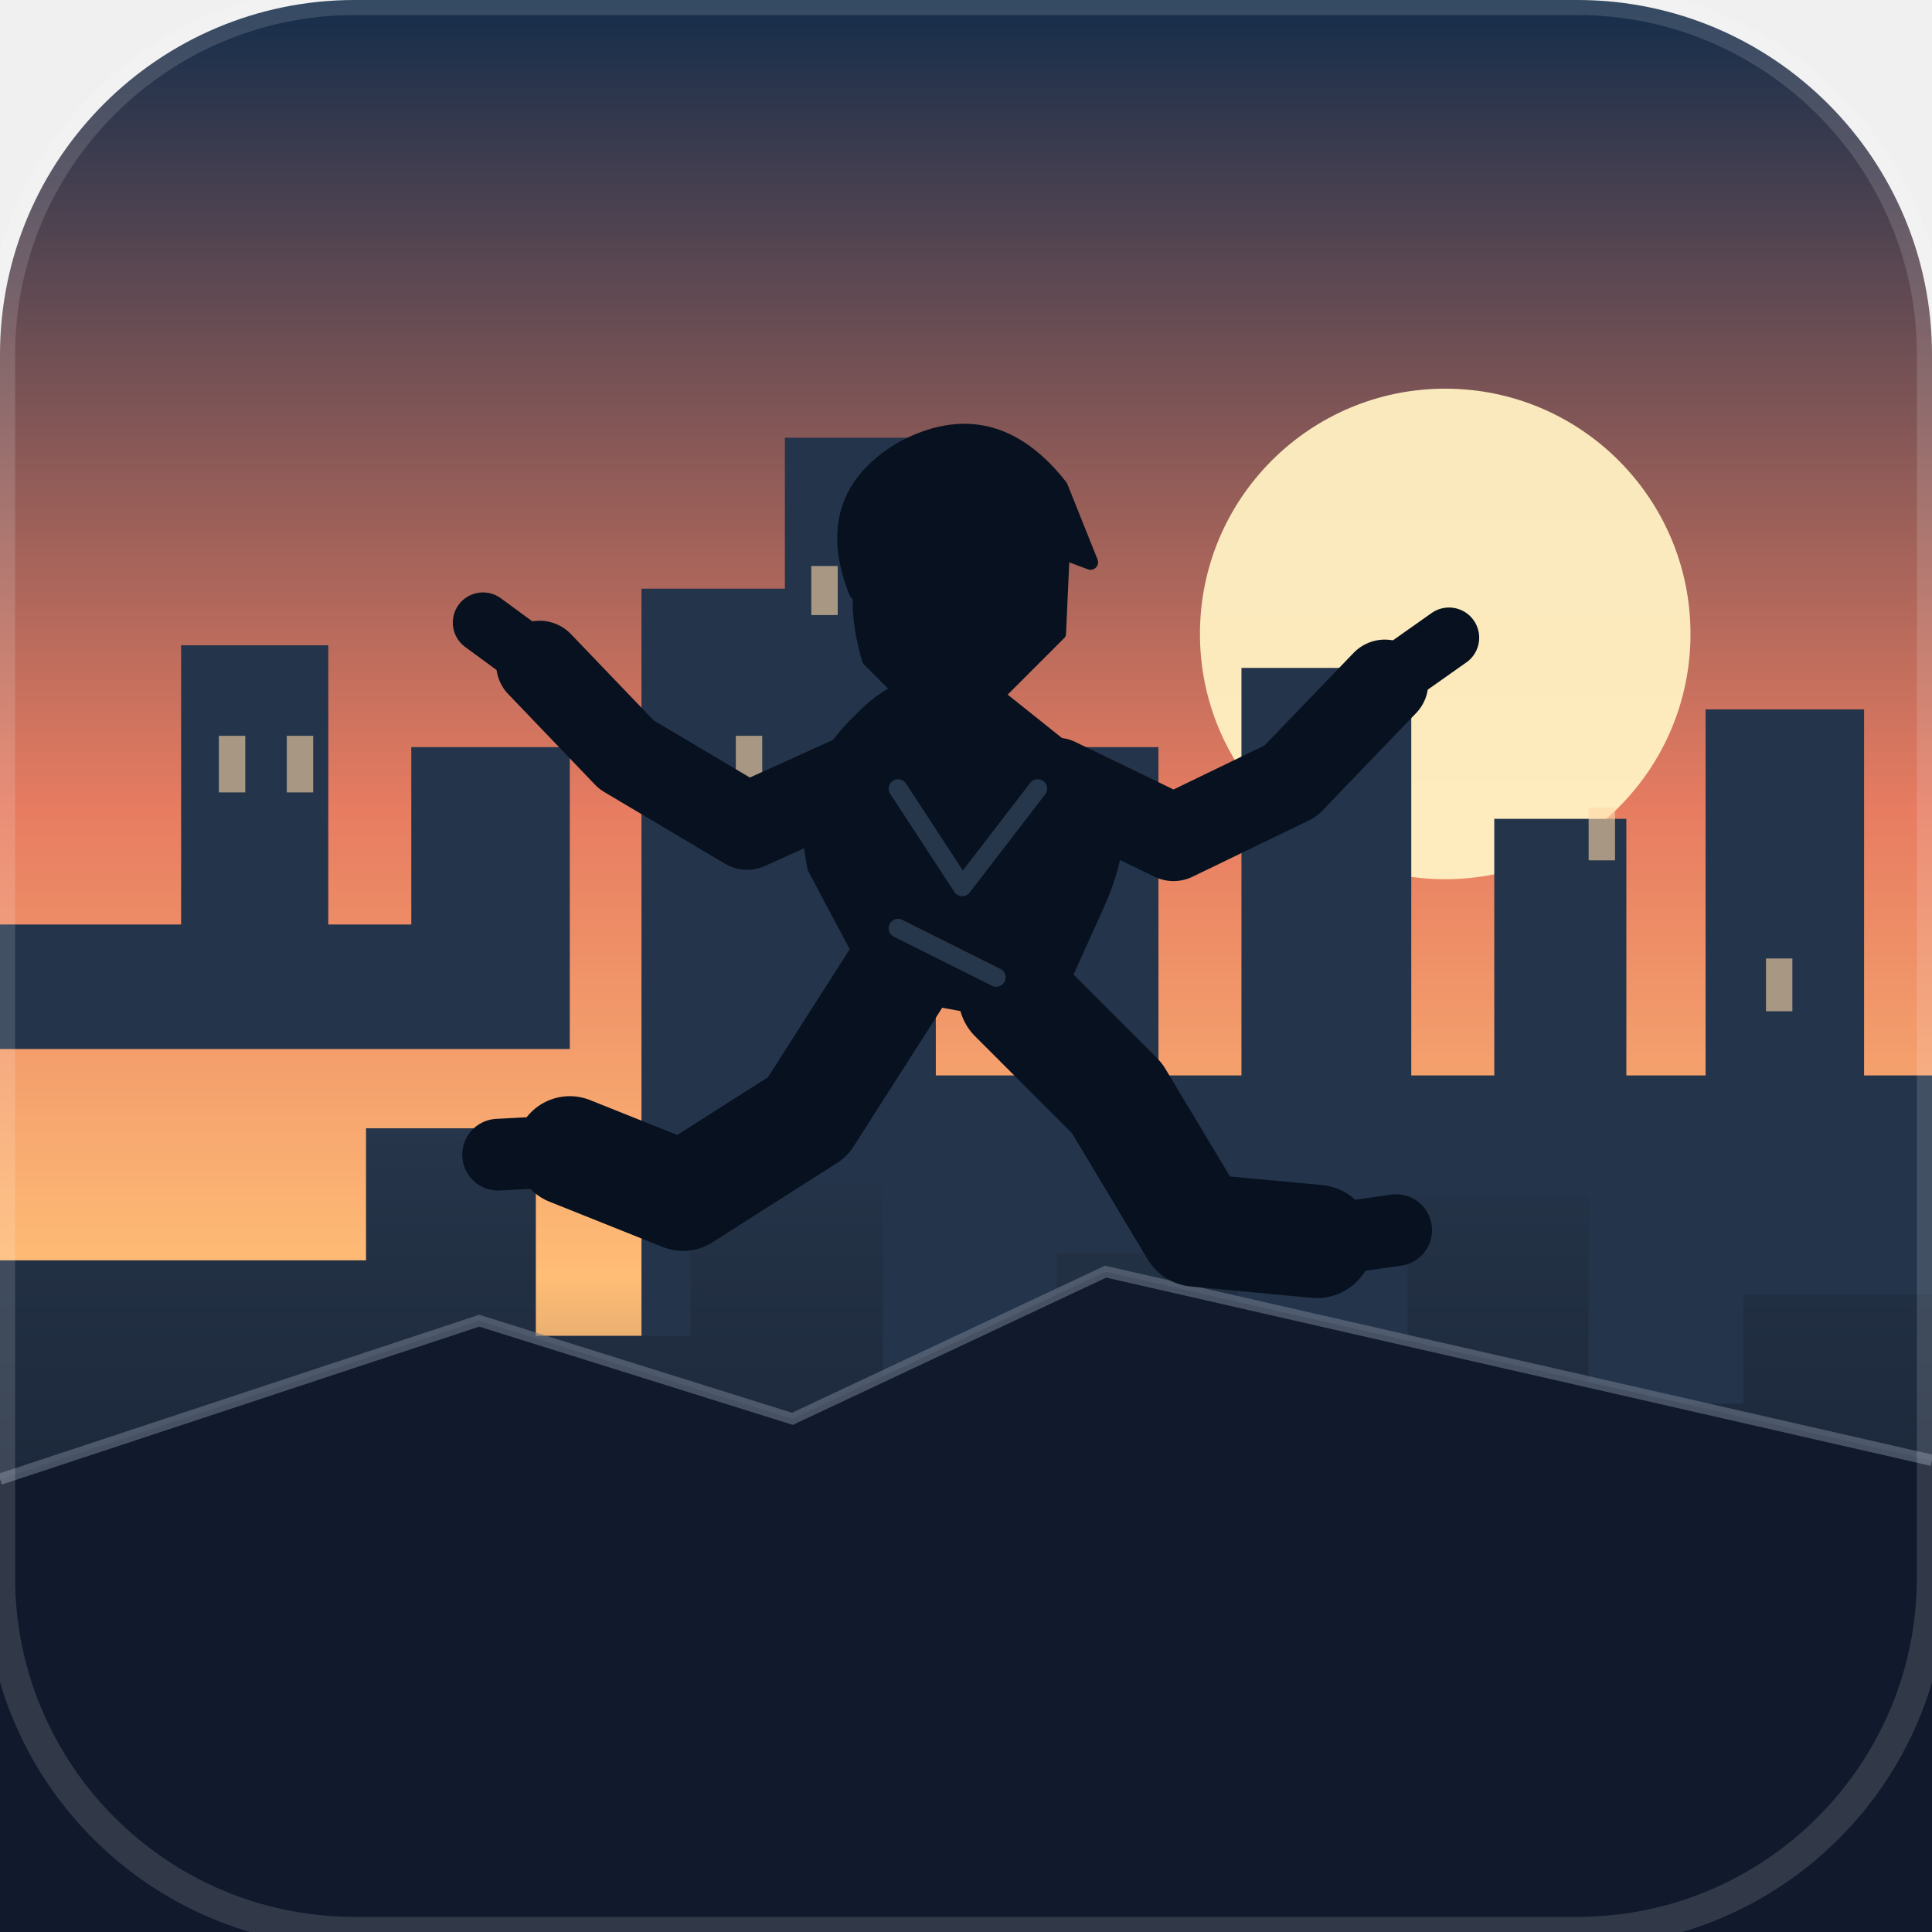
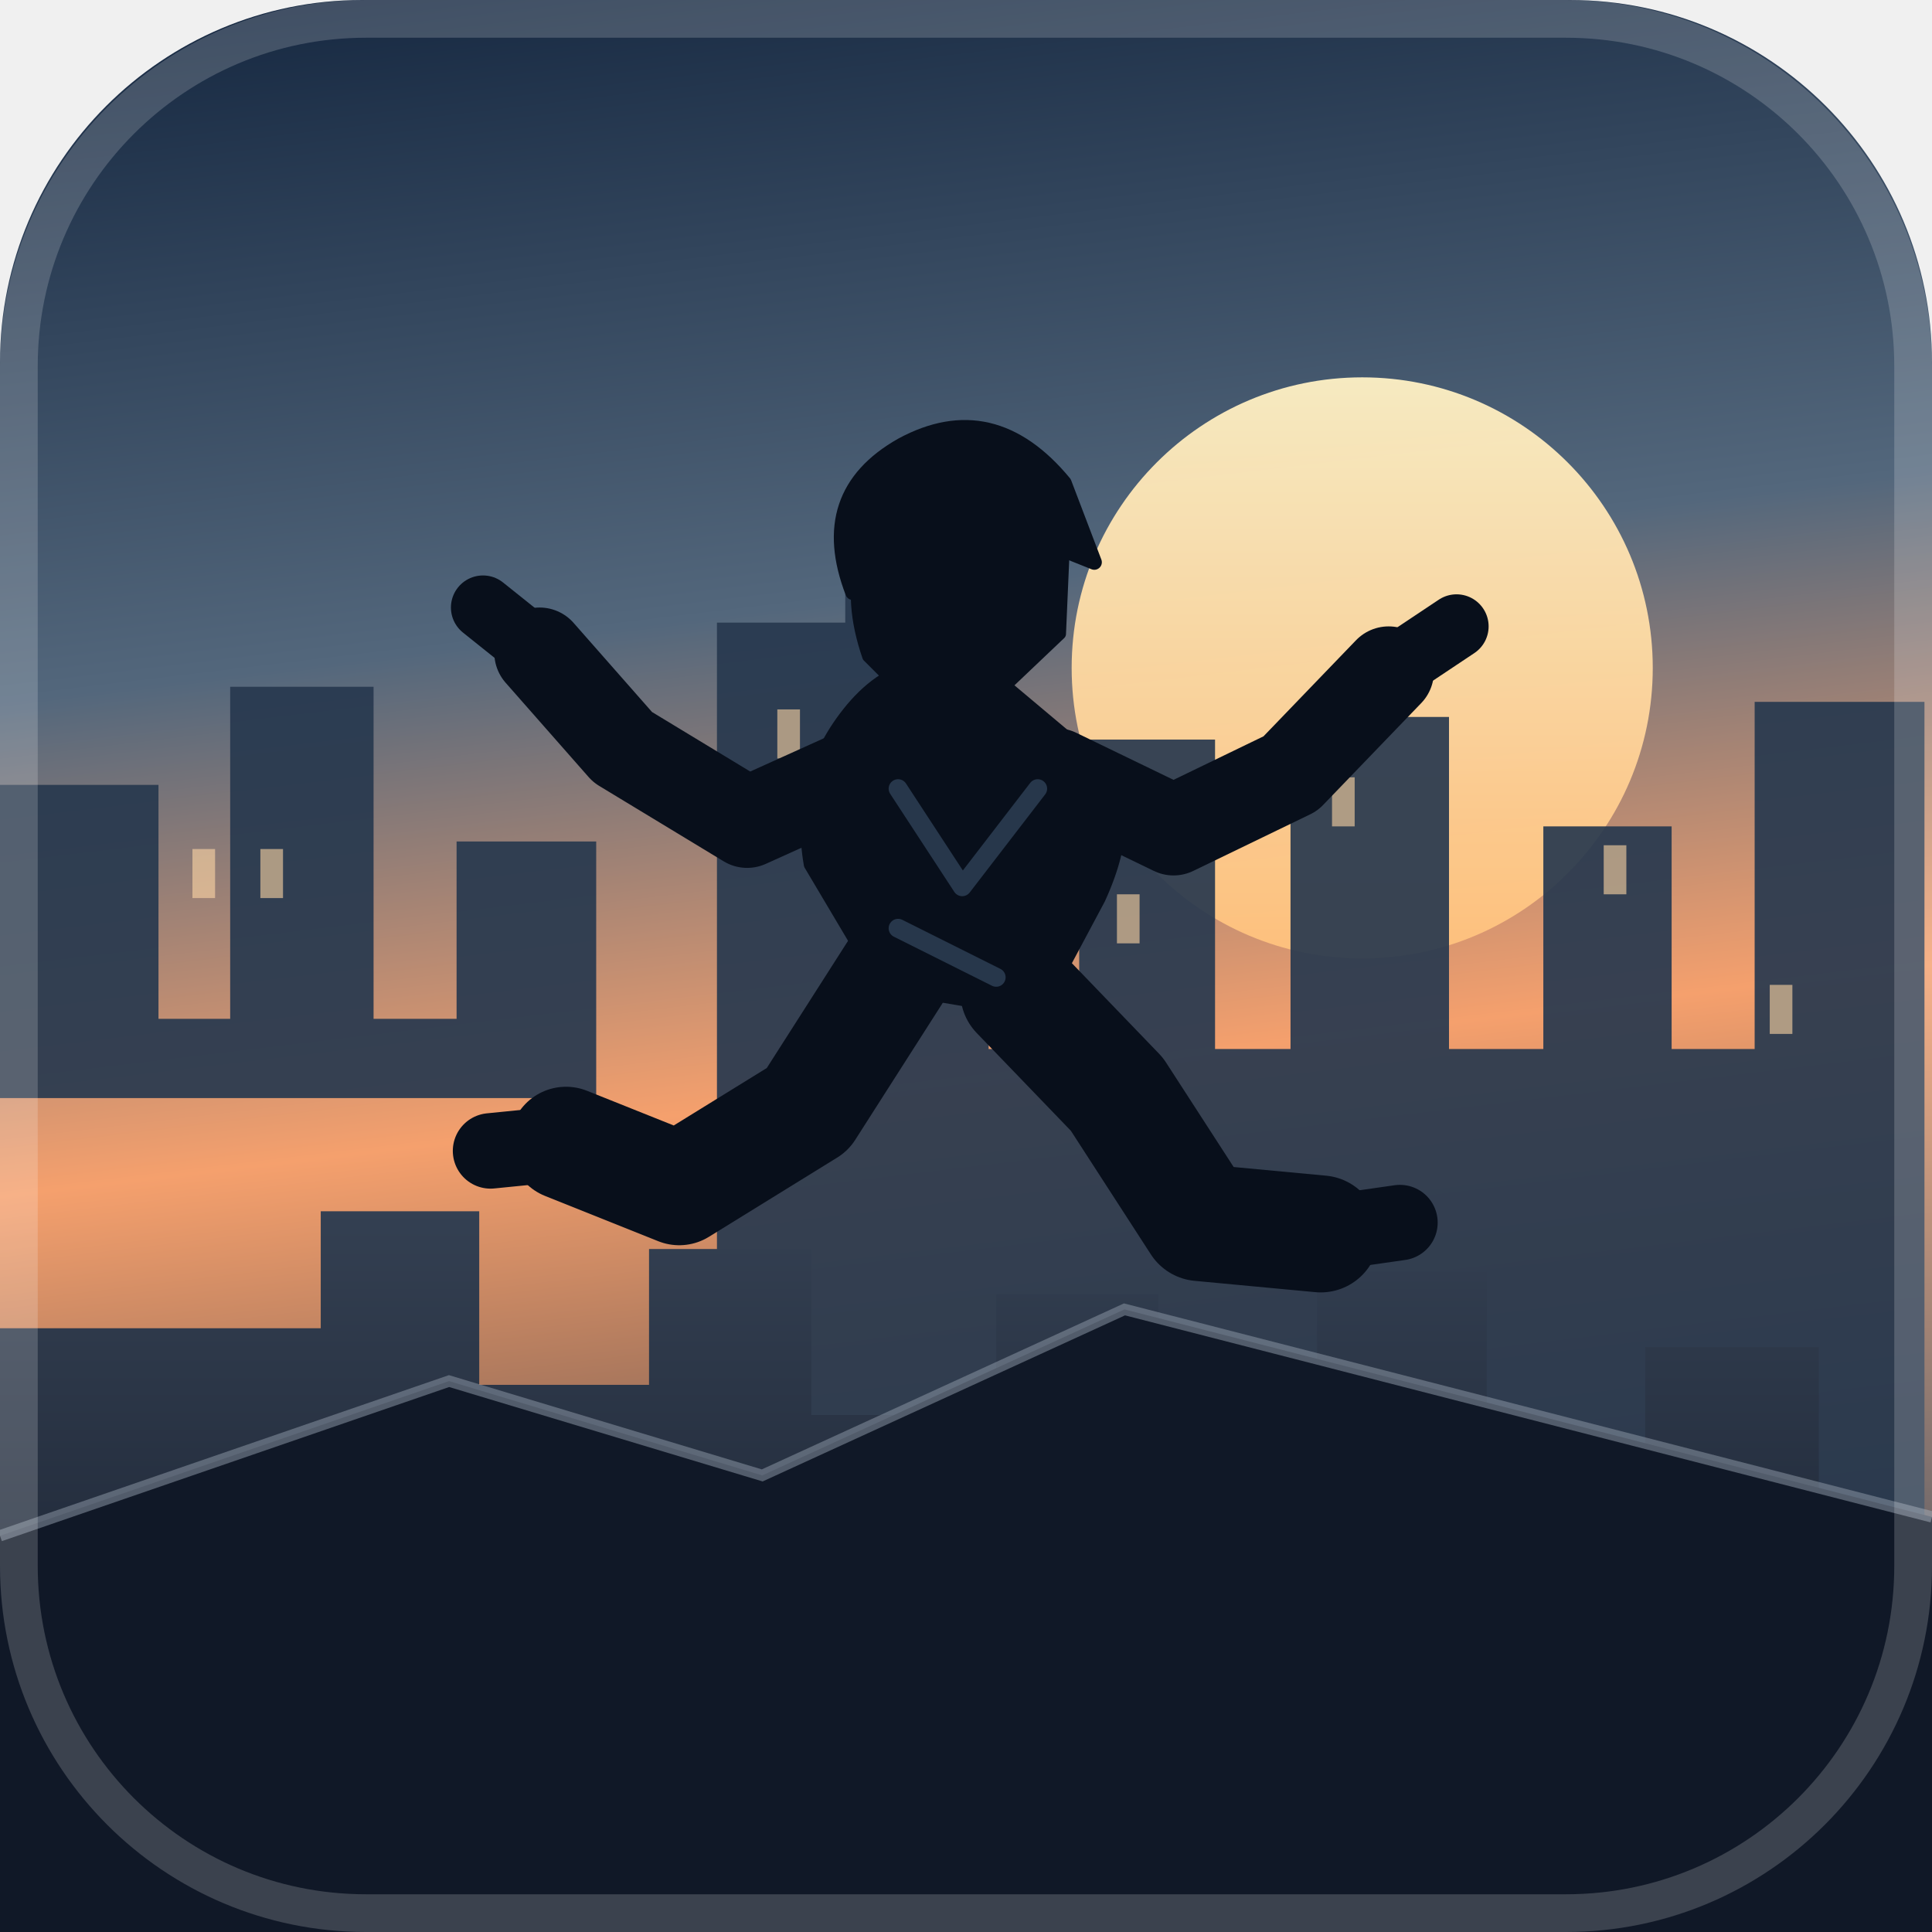
<svg xmlns="http://www.w3.org/2000/svg" width="512" height="512" viewBox="0 0 512 512">
  <defs>
-     <linearGradient id="sky" x1="0" y1="0" x2="0" y2="1">
-       <stop stop-color="#122c4a" />
-       <stop offset=".42" stop-color="#e77c61" />
-       <stop offset=".66" stop-color="#ffbd76" />
-       <stop offset="1" stop-color="#17243a" />
+     <linearGradient id="sky" x1="0" y1="0" x2=".12" y2="1">
+       <stop stop-color="#13253e" />
+       <stop offset=".36" stop-color="#53677c" />
+       <stop offset=".61" stop-color="#f5a06d" />
+       <stop offset="1" stop-color="#17283d" />
    </linearGradient>
    <linearGradient id="roof" x1="0" y1="0" x2="0" y2="1">
-       <stop stop-color="#26354a" />
-       <stop offset="1" stop-color="#101827" />
+       <stop stop-color="#344052" />
+       <stop offset="1" stop-color="#101725" />
+     </linearGradient>
+     <linearGradient id="sun" x1="0" y1="0" x2="0" y2="1">
+       <stop stop-color="#fff1c5" />
+       <stop offset="1" stop-color="#ffc17d" />
    </linearGradient>
  </defs>
-   <rect width="512" height="512" rx="94" fill="url(#sky)" />
-   <circle cx="383" cy="168" r="65" fill="#fff0c2" opacity=".95" />
-   <g fill="#24344b">
-     <path d="M0 245h48v-74h39v74h22v-47h42v80H0z" />
-     <path d="M170 285V156h38v-40h40v169h22v-87h37v87h22V177h45v108h22v-68h35v68h21v-97h42v97h22v227H170z" />
+   <rect width="512" height="512" rx="96" fill="url(#sky)" />
+   <circle cx="361" cy="177" r="77" fill="url(#sun)" opacity=".95" />
+   <path d="M0 270V208h42v62h19v-88h38v88h22v-47h37v68H0zm190 8V165h34v-35h38v148h24v-82h36v82h20V190h42v88h25v-59h34v59h22v-92h45v326H190z" fill="#27384e" opacity=".92" />
+   <g fill="#ffd7a5" opacity=".6">
+     <path d="M51 225h6v13h-6zm18 0h6v13h-6zm137-37h6v13h-6zm21-34h6v13h-6zm69 83h6v13h-6zm57-31h6v13h-6zm72 18h6v13h-6zm44 37h6v13h-6z" />
  </g>
-   <g fill="#ffd9a8" opacity=".6">
-     <path d="M58 195h7v15h-7zm18 0h7v15h-7zm119 0h7v13h-7zm20-45h7v13h-7zm69 75h7v14h-7zm61-27h7v14h-7zm76 16h7v14h-7zm47 40h7v14h-7z" />
+   <path d="M0 352h85v-31h42v46h45v-36h43v44h49v-32h43v42h42v-48h45v47h42v-27h46v155H0z" fill="url(#roof)" />
+   <path d="M0 407 119 366 202 391 298 347 512 402V512H0z" fill="#101827" />
+   <path d="M0 407 119 366 202 391 298 347 512 402" fill="none" stroke="#8994a2" stroke-width="3" opacity=".55" />
+   <g fill="#080f1b" stroke="#080f1b" stroke-linecap="round" stroke-linejoin="round">
+     <path d="M226 188Q242 169 265 181L290 202Q302 214 291 238L275 268 234 261 215 229Q211 206 226 188Z" stroke-width="4" />
+     <path d="M229 204 198 218 165 198 143 173" fill="none" stroke-width="24" />
+     <path d="M143 173 128 161" fill="none" stroke-width="17" />
+     <path d="M280 205 311 220 342 205 368 178" fill="none" stroke-width="24" />
+     <path d="M368 178 386 166" fill="none" stroke-width="17" />
+     <path d="M237 258 214 294 180 315 150 303" fill="none" stroke-width="30" />
+     <path d="M150 303 130 305" fill="none" stroke-width="20" />
+     <path d="M270 263 296 290 318 324 350 327" fill="none" stroke-width="31" />
+     <path d="M350 327 371 324" fill="none" stroke-width="20" />
+     <path d="M230 174Q220 145 243 129Q267 122 282 145L281 168 261 187 239 183Z" stroke-width="3" />
+     <path d="M226 157Q216 131 239 118Q263 105 282 128L290 149 265 139 250 150 237 143Z" stroke-width="4" />
+     <path d="M238 209 255 235 275 209M238 246l26 13" fill="none" stroke="#27374b" stroke-width="5" />
  </g>
-   <path d="M0 334h97v-35h45v55h41v-41h51v57h46v-38h48v42h45v-57h48v55h41v-29h50v169H0z" fill="url(#roof)" />
-   <path d="M0 392 127 350 210 376 293 337 512 387V512H0z" fill="#101a2c" />
-   <path d="M0 392 127 350 210 376 293 337 512 387" fill="none" stroke="#6c7788" stroke-width="3" opacity=".6" />
-   <g fill="#07111f" stroke="#07111f" stroke-linecap="round" stroke-linejoin="round">
-     <path d="M228 191Q244 174 265 185L290 205Q301 216 291 239L277 270 233 262 216 230Q211 207 228 191Z" stroke-width="4" />
-     <path d="M229 205 198 219 166 200 143 176" fill="none" stroke-width="23" />
-     <path d="M143 176 128 165" fill="none" stroke-width="16" />
-     <path d="M280 207 311 222 342 207 367 181" fill="none" stroke-width="23" />
-     <path d="M367 181 384 169" fill="none" stroke-width="16" />
-     <path d="M237 260 214 296 181 317 151 305" fill="none" stroke-width="29" />
-     <path d="M151 305 132 306" fill="none" stroke-width="19" />
-     <path d="M269 264 296 291 317 326 349 329" fill="none" stroke-width="30" />
-     <path d="M349 329 370 326" fill="none" stroke-width="19" />
-     <path d="M230 175Q221 145 244 130Q267 123 282 146L281 168 261 188 239 184Z" stroke-width="3" />
-     <path d="M227 157Q217 132 239 119Q263 106 281 129L289 149 265 140 250 150 237 143Z" stroke-width="4" />
-     <path d="M238 209 255 235 275 209M238 246l26 13" fill="none" stroke="#26364b" stroke-width="5" />
-   </g>
-   <rect width="512" height="512" rx="94" fill="none" stroke="#ffffff" stroke-opacity=".14" stroke-width="8" />
+   <rect x="5" y="5" width="502" height="502" rx="92" fill="none" stroke="#fff" stroke-opacity=".18" stroke-width="10" />
</svg>
